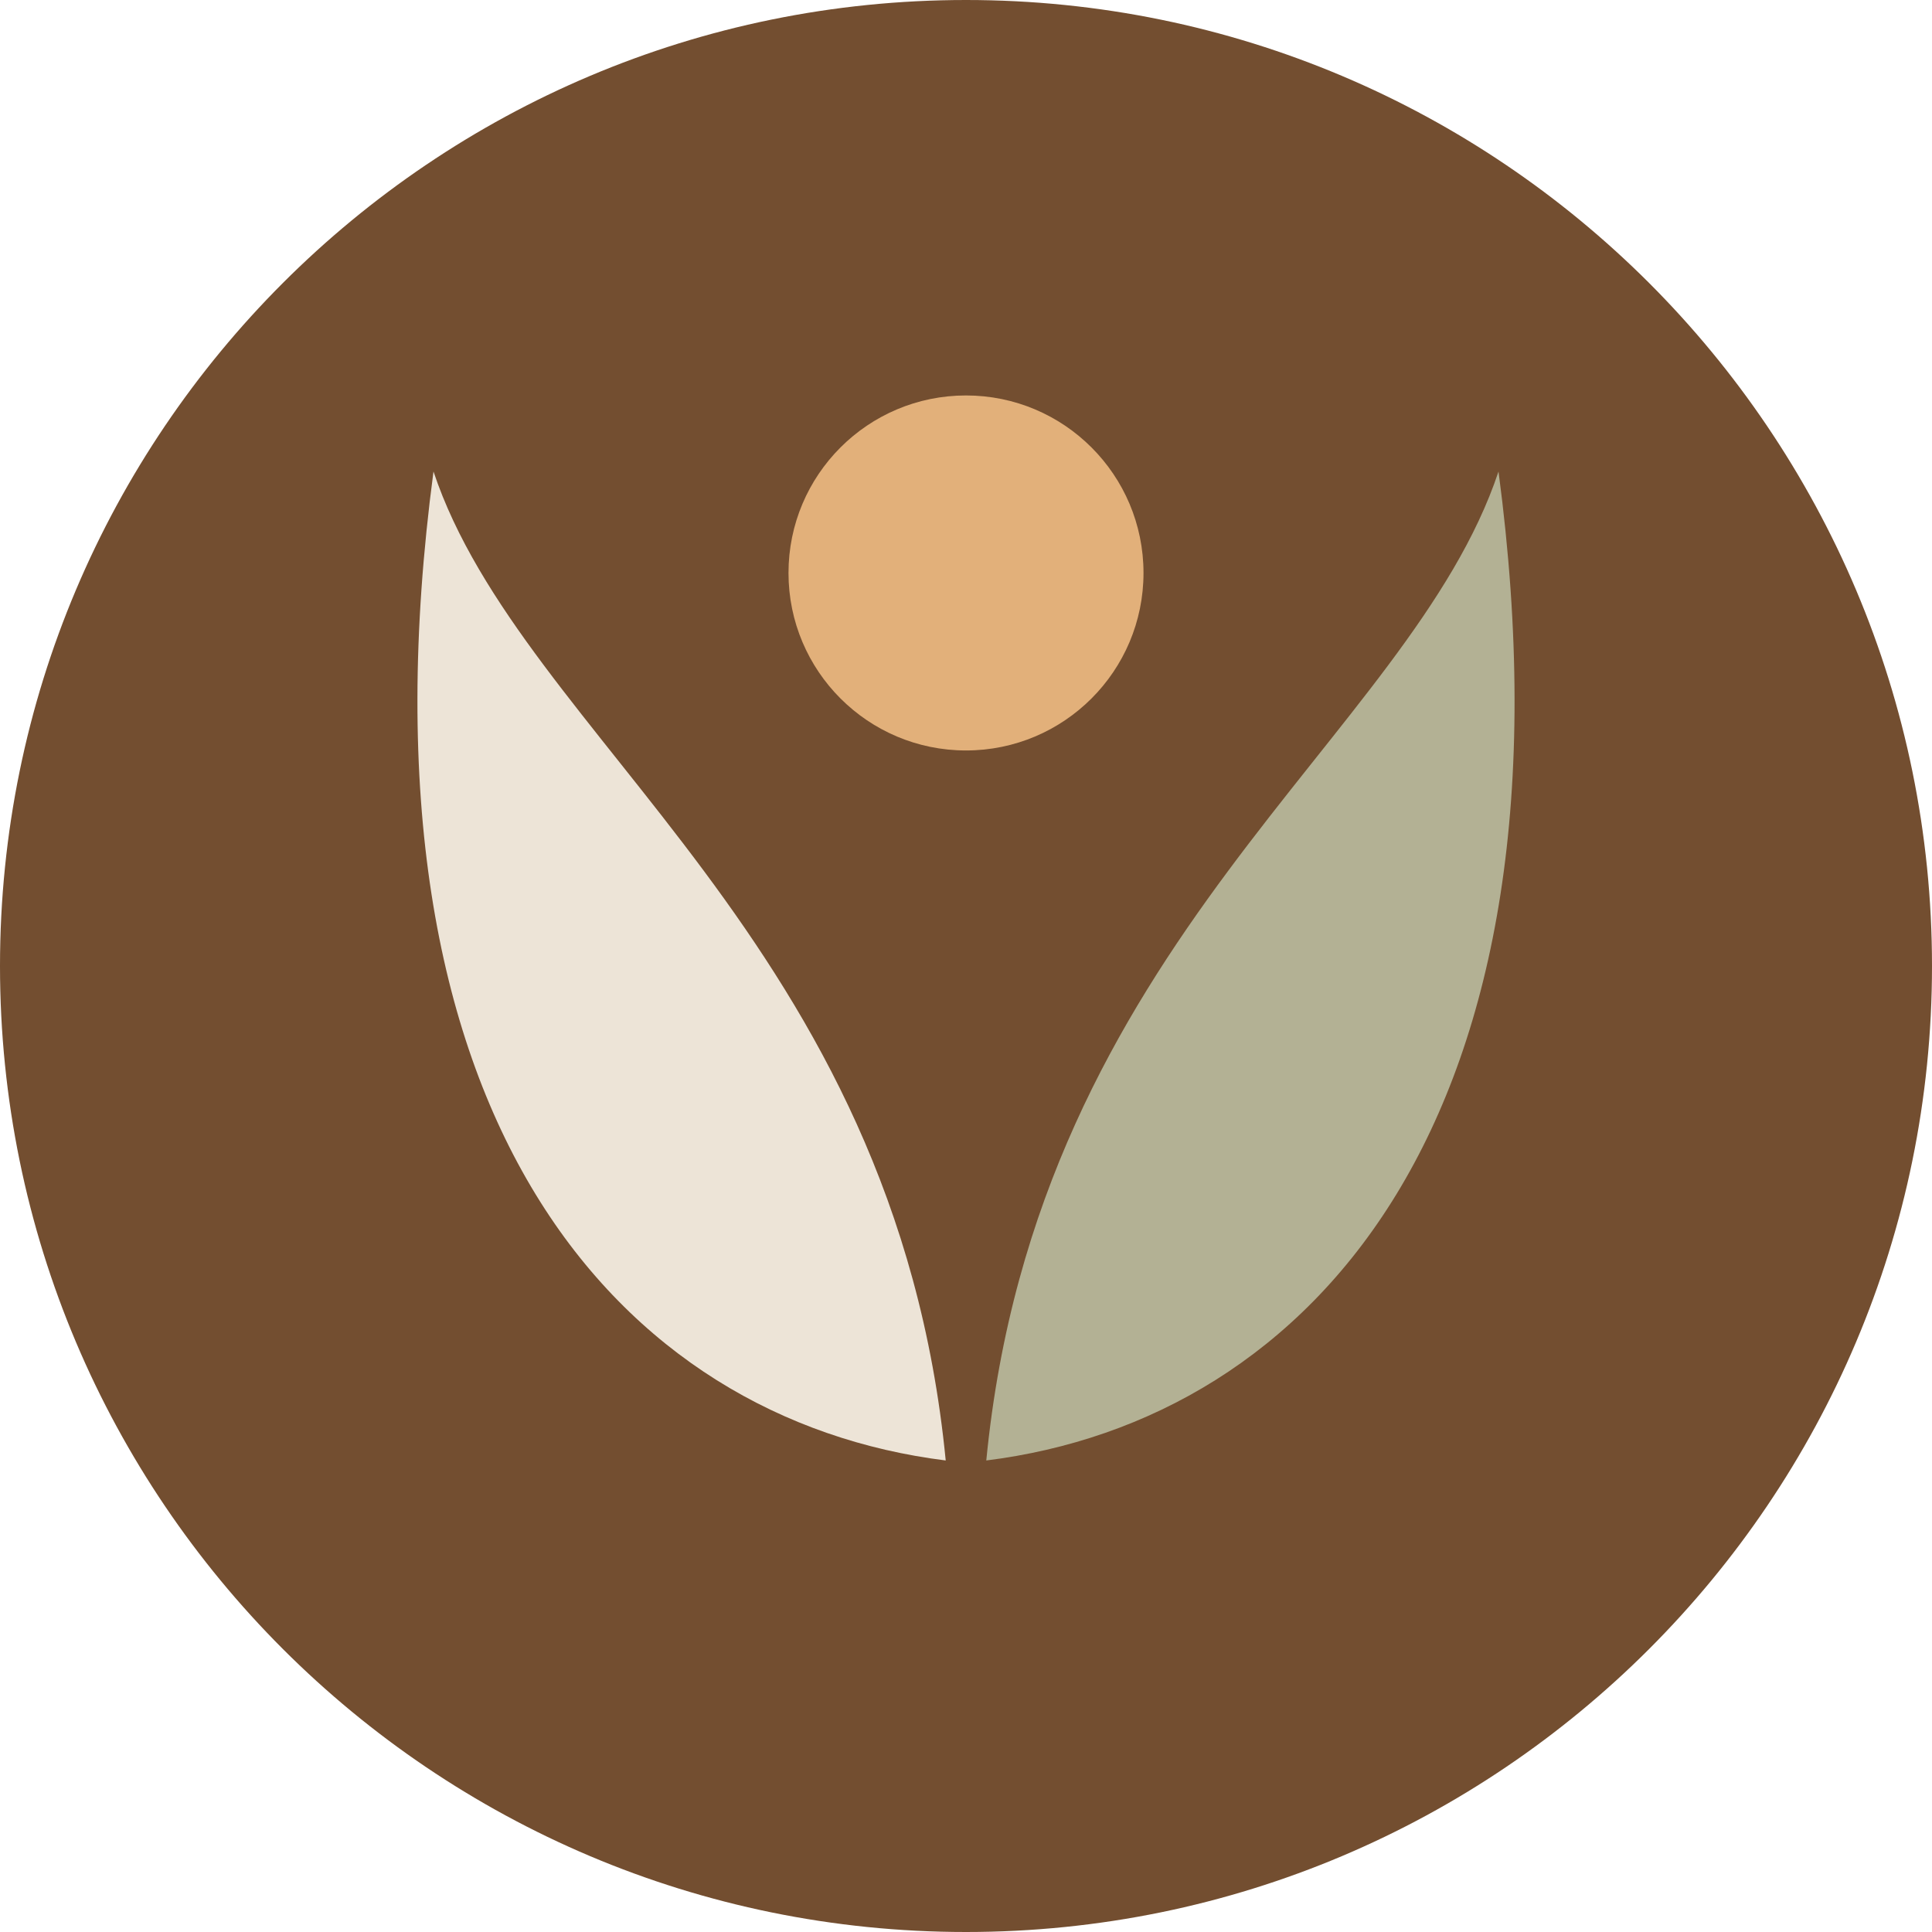
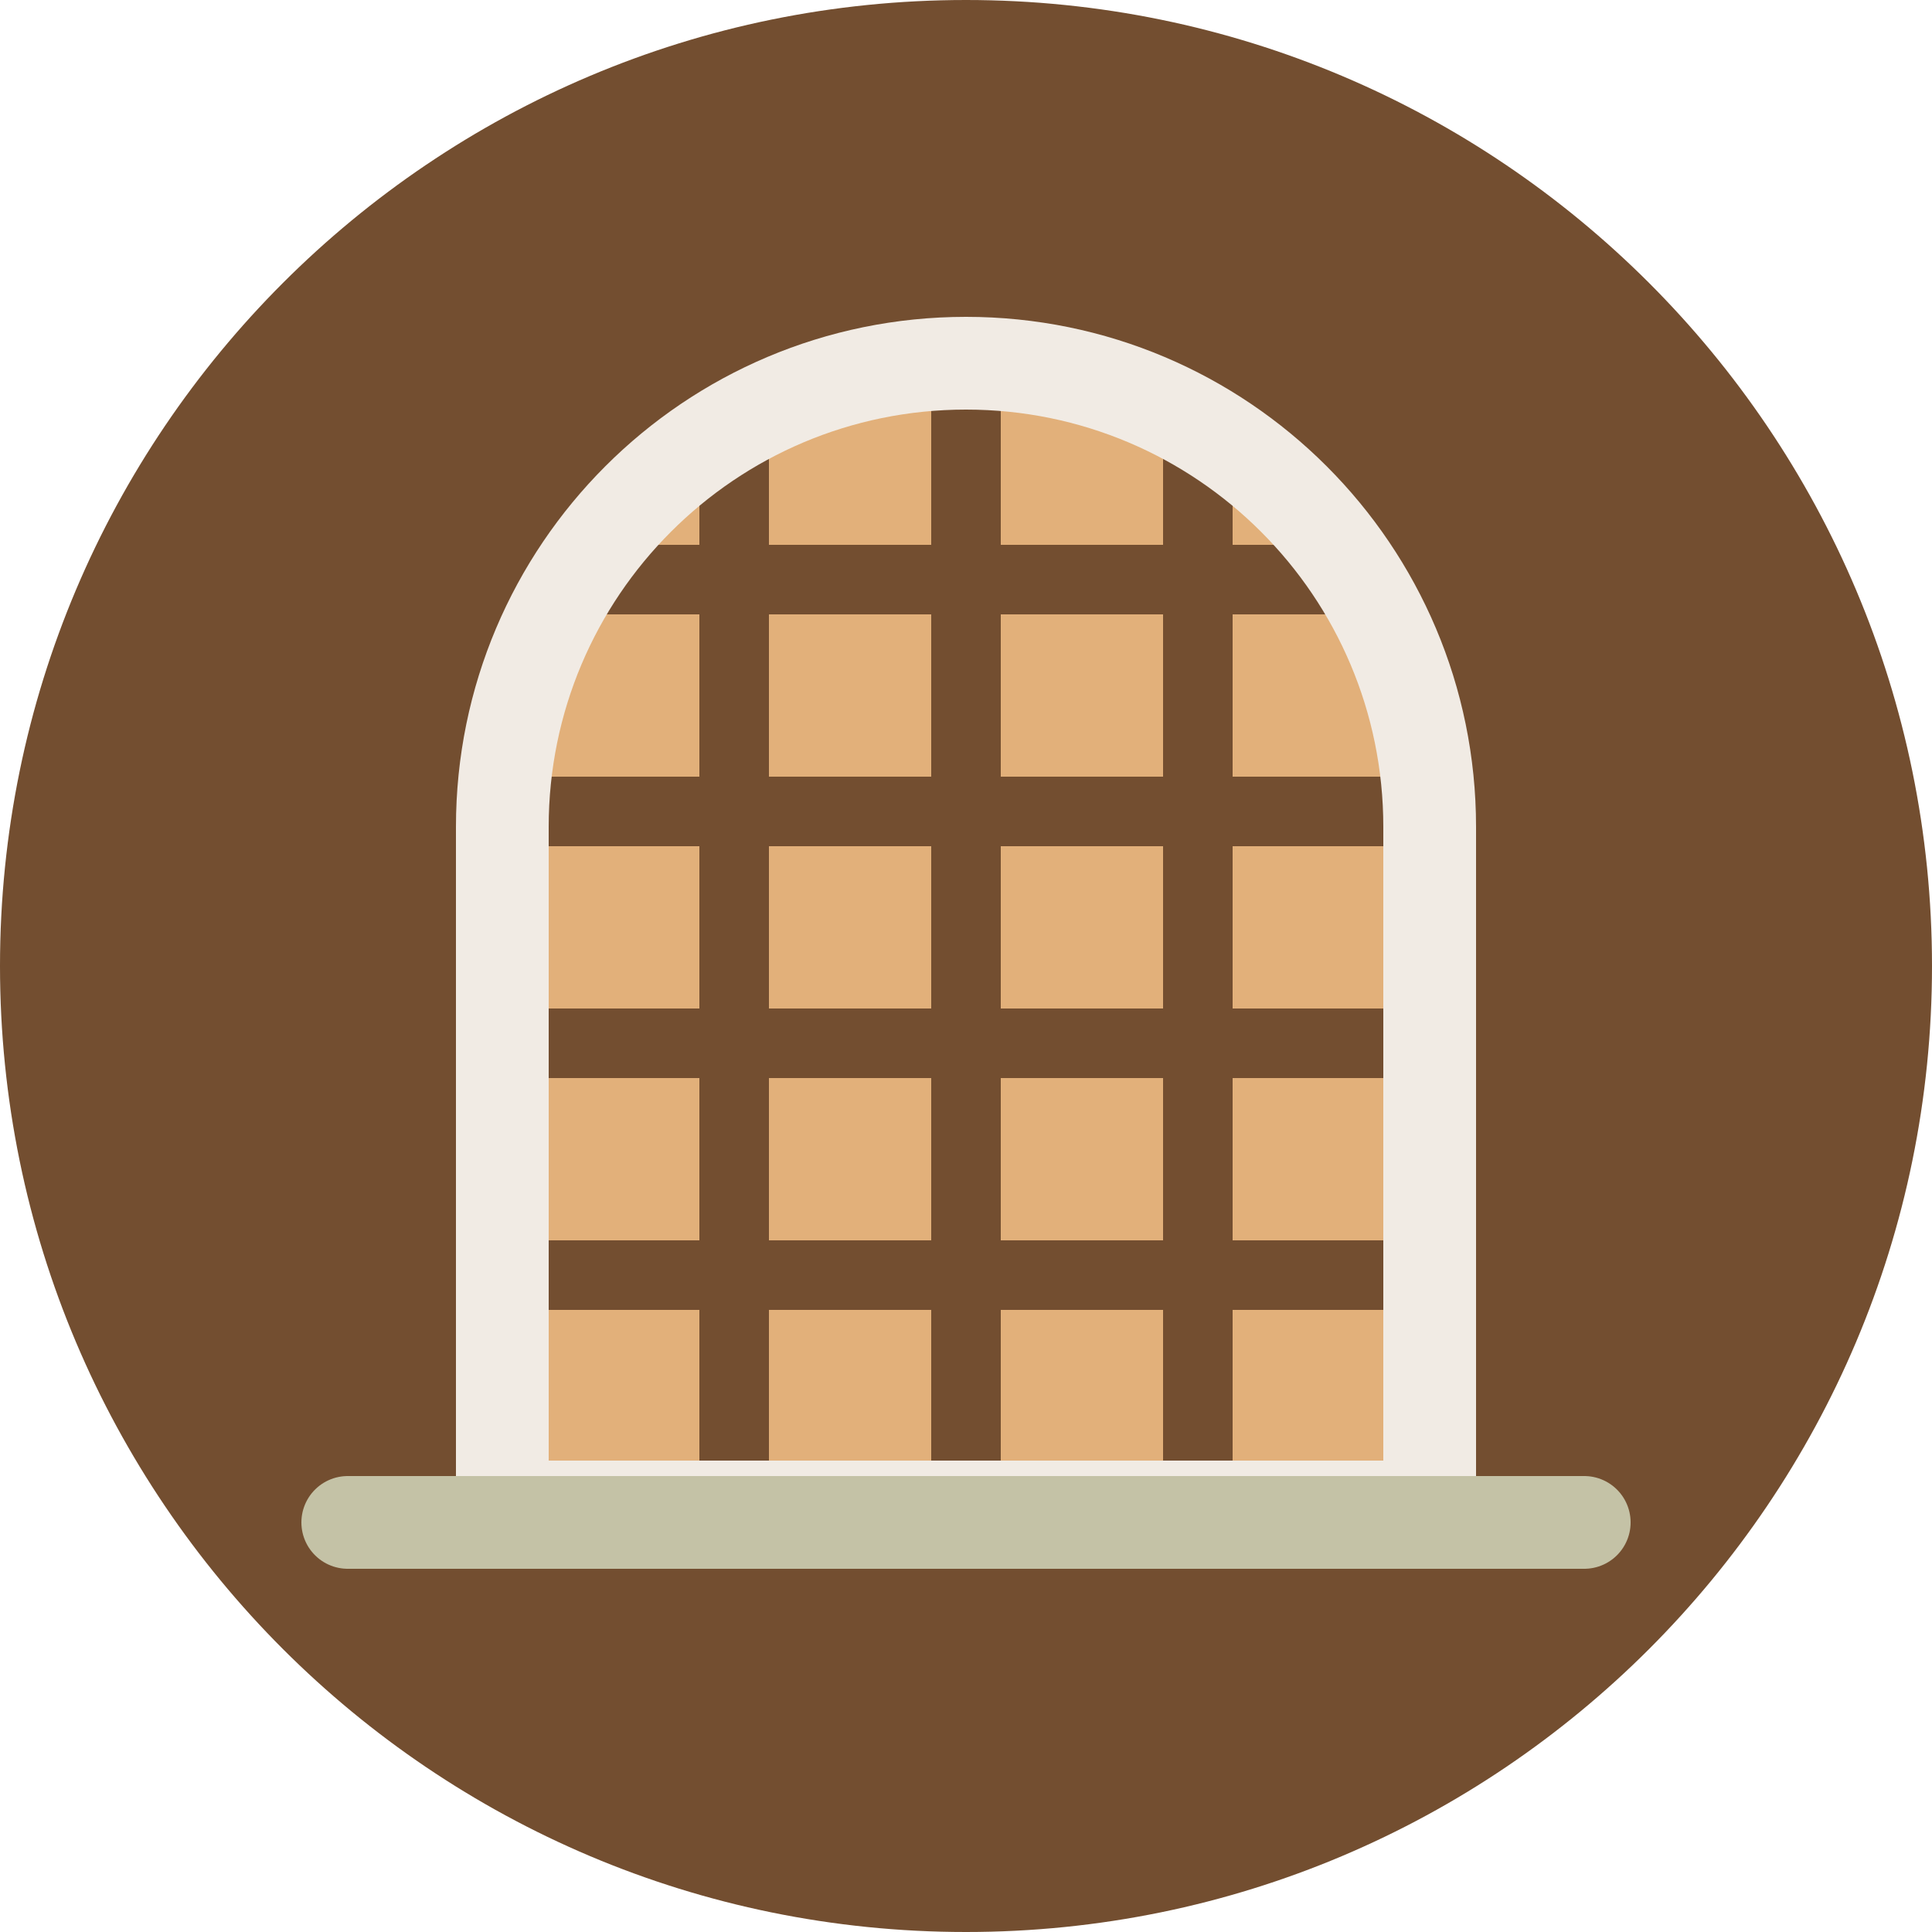
- <svg xmlns="http://www.w3.org/2000/svg" viewBox="0 0 64 64">
-   <circle cx="32" cy="32" r="32" fill="#734E30" />
-   <g transform="translate(32 32) scale(0.84) translate(-32 -38.5)">
-     <circle cx="32" cy="23" r="7" fill="#E2B07A" />
-     <path d="M31.2 58 C18.4 56.4 7.6 44.6 11 19 C14.5 29.5 29.2 37.5 31.2 58 Z" fill="#EDE4D7" />
-     <path d="M32.8 58 C45.6 56.4 56.4 44.6 53 19 C49.5 29.5 34.8 37.5 32.8 58 Z" fill="#B3B194" />
+ <svg xmlns="http://www.w3.org/2000/svg" viewBox="0 0 100 100">
+   <circle cx="50" cy="50" r="50" fill="#734E30" />
+   <g transform="translate(50 50) scale(0.8) translate(-50 -53)">
+     <clipPath id="jali-tab">
+       <path d="M20 88V44A30 30 0 0 1 80 44V88Z" />
+     </clipPath>
+     <path d="M20 88V44A30 30 0 0 1 80 44V88Z" fill="#E2B07A" />
+     <g clip-path="url(#jali-tab)" fill="none" stroke="#734E30" stroke-width="4.5">
+       <path d="M50 14V88M35 14V88M65 14V88" />
+       <path d="M20 73H80M20 58H80M20 43H80M20 28H80" />
+     </g>
+     <path d="M20 88V44A30 30 0 0 1 80 44V88Z" fill="none" stroke="#F1EBE4" stroke-width="6" stroke-linejoin="round" />
+     <path d="M10 89H90" stroke="#C4C2A6" stroke-width="6" stroke-linecap="round" />
  </g>
</svg>
